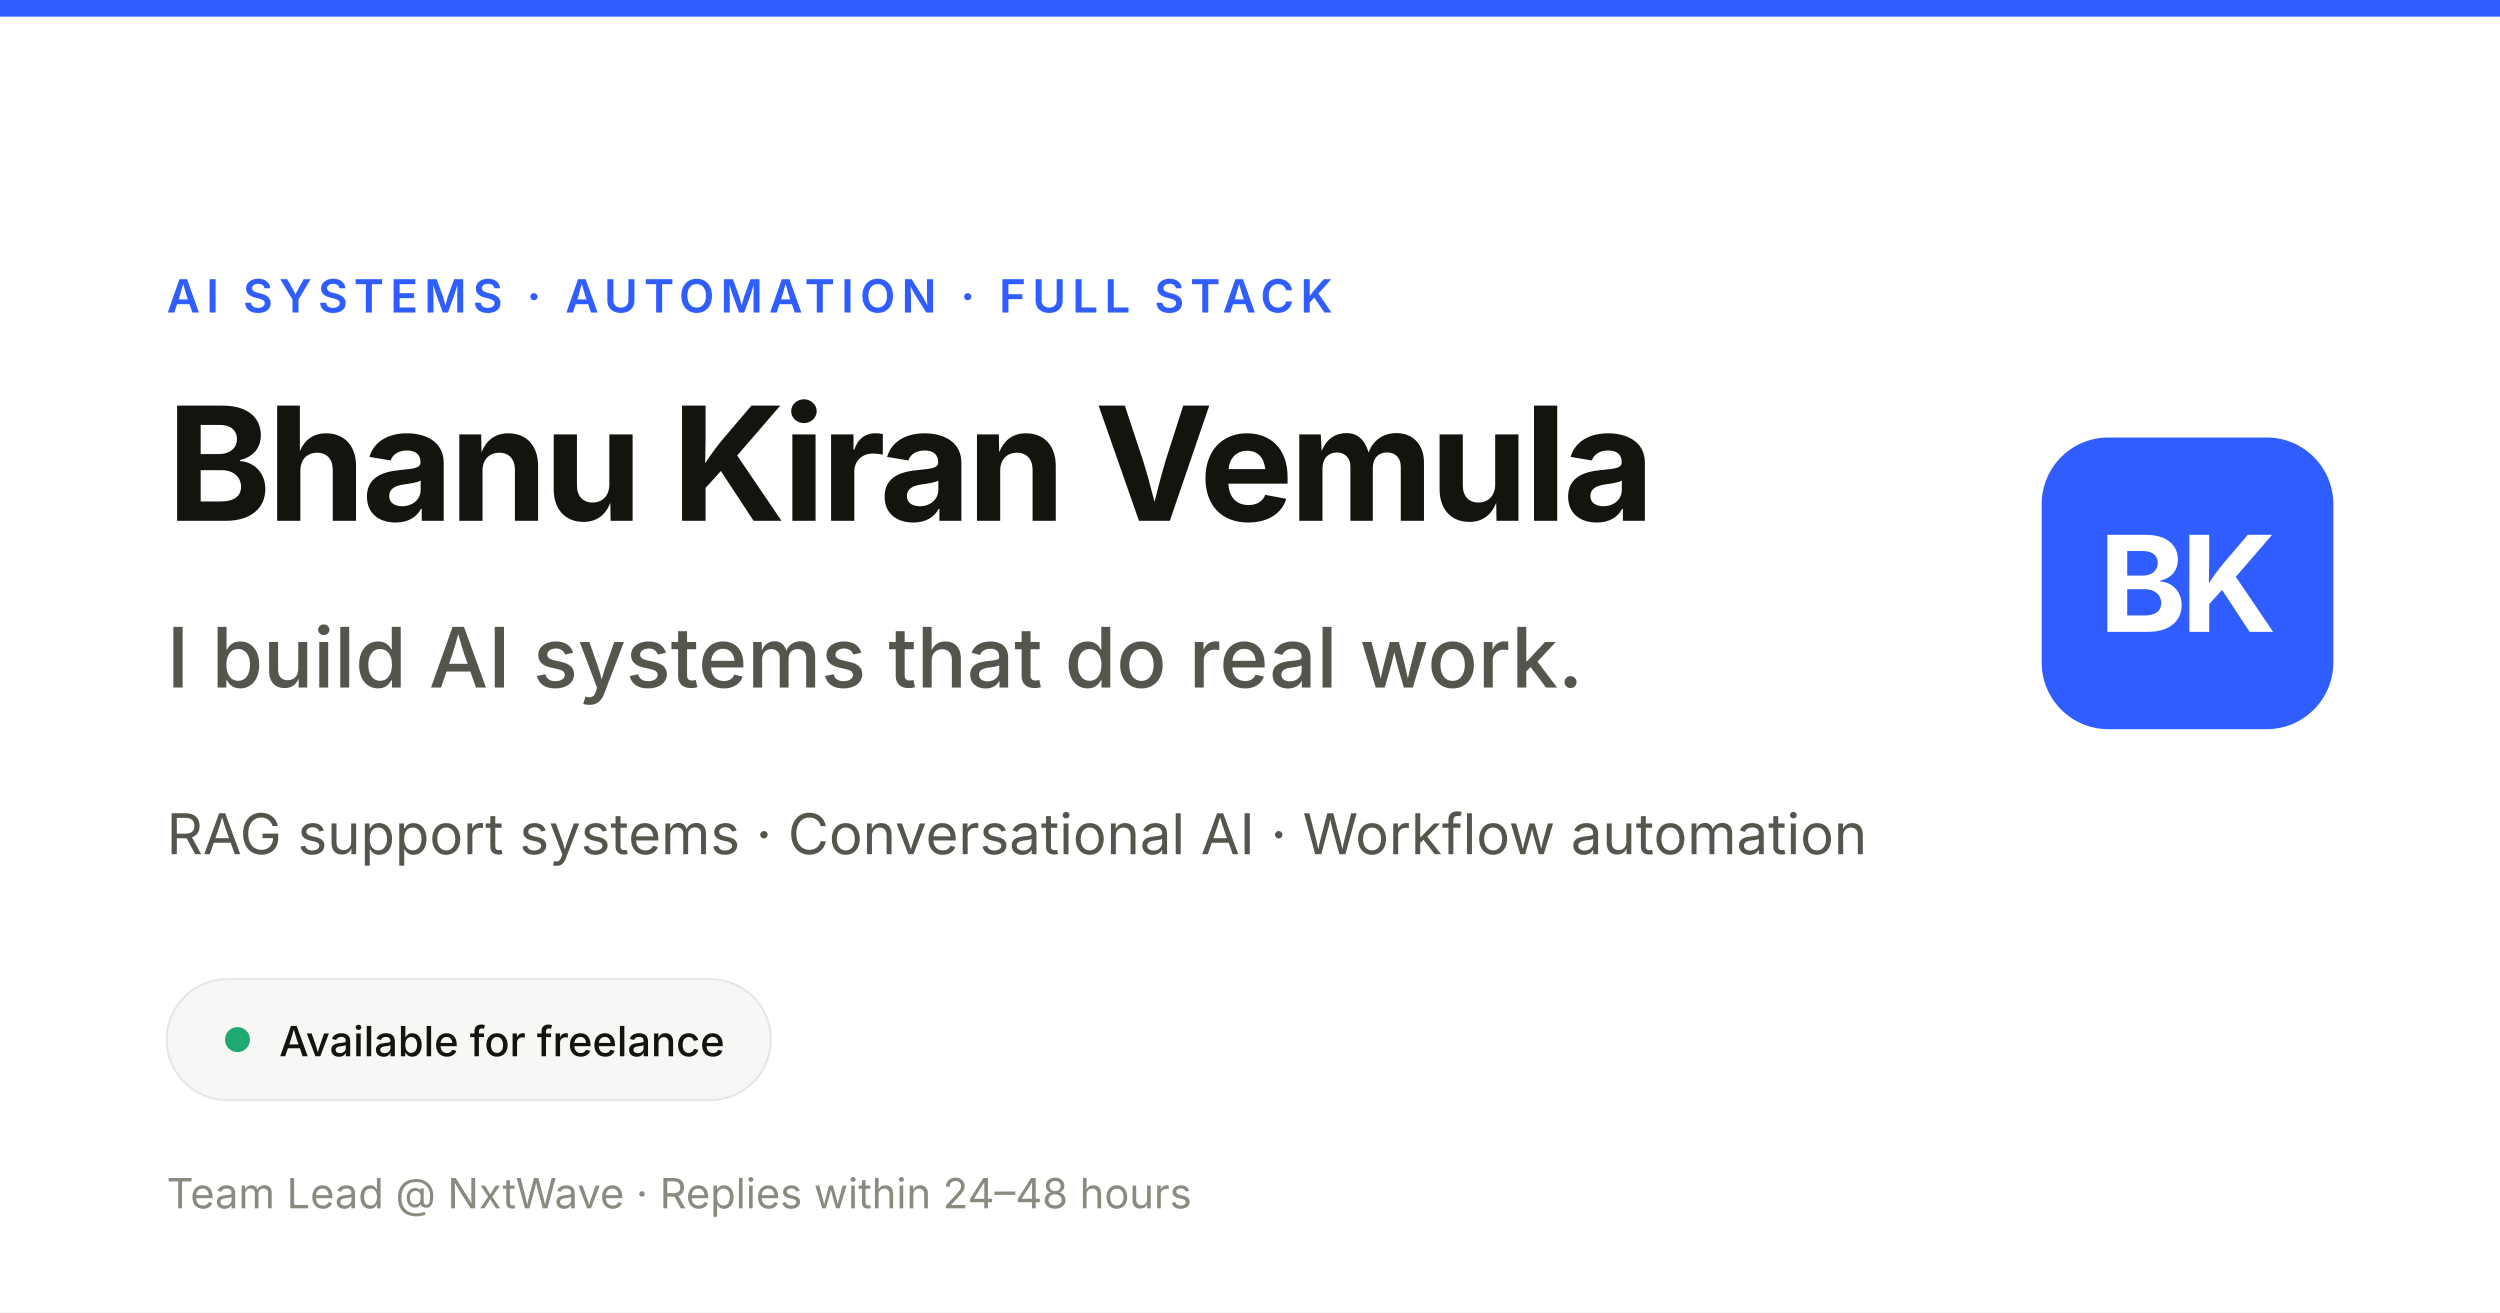
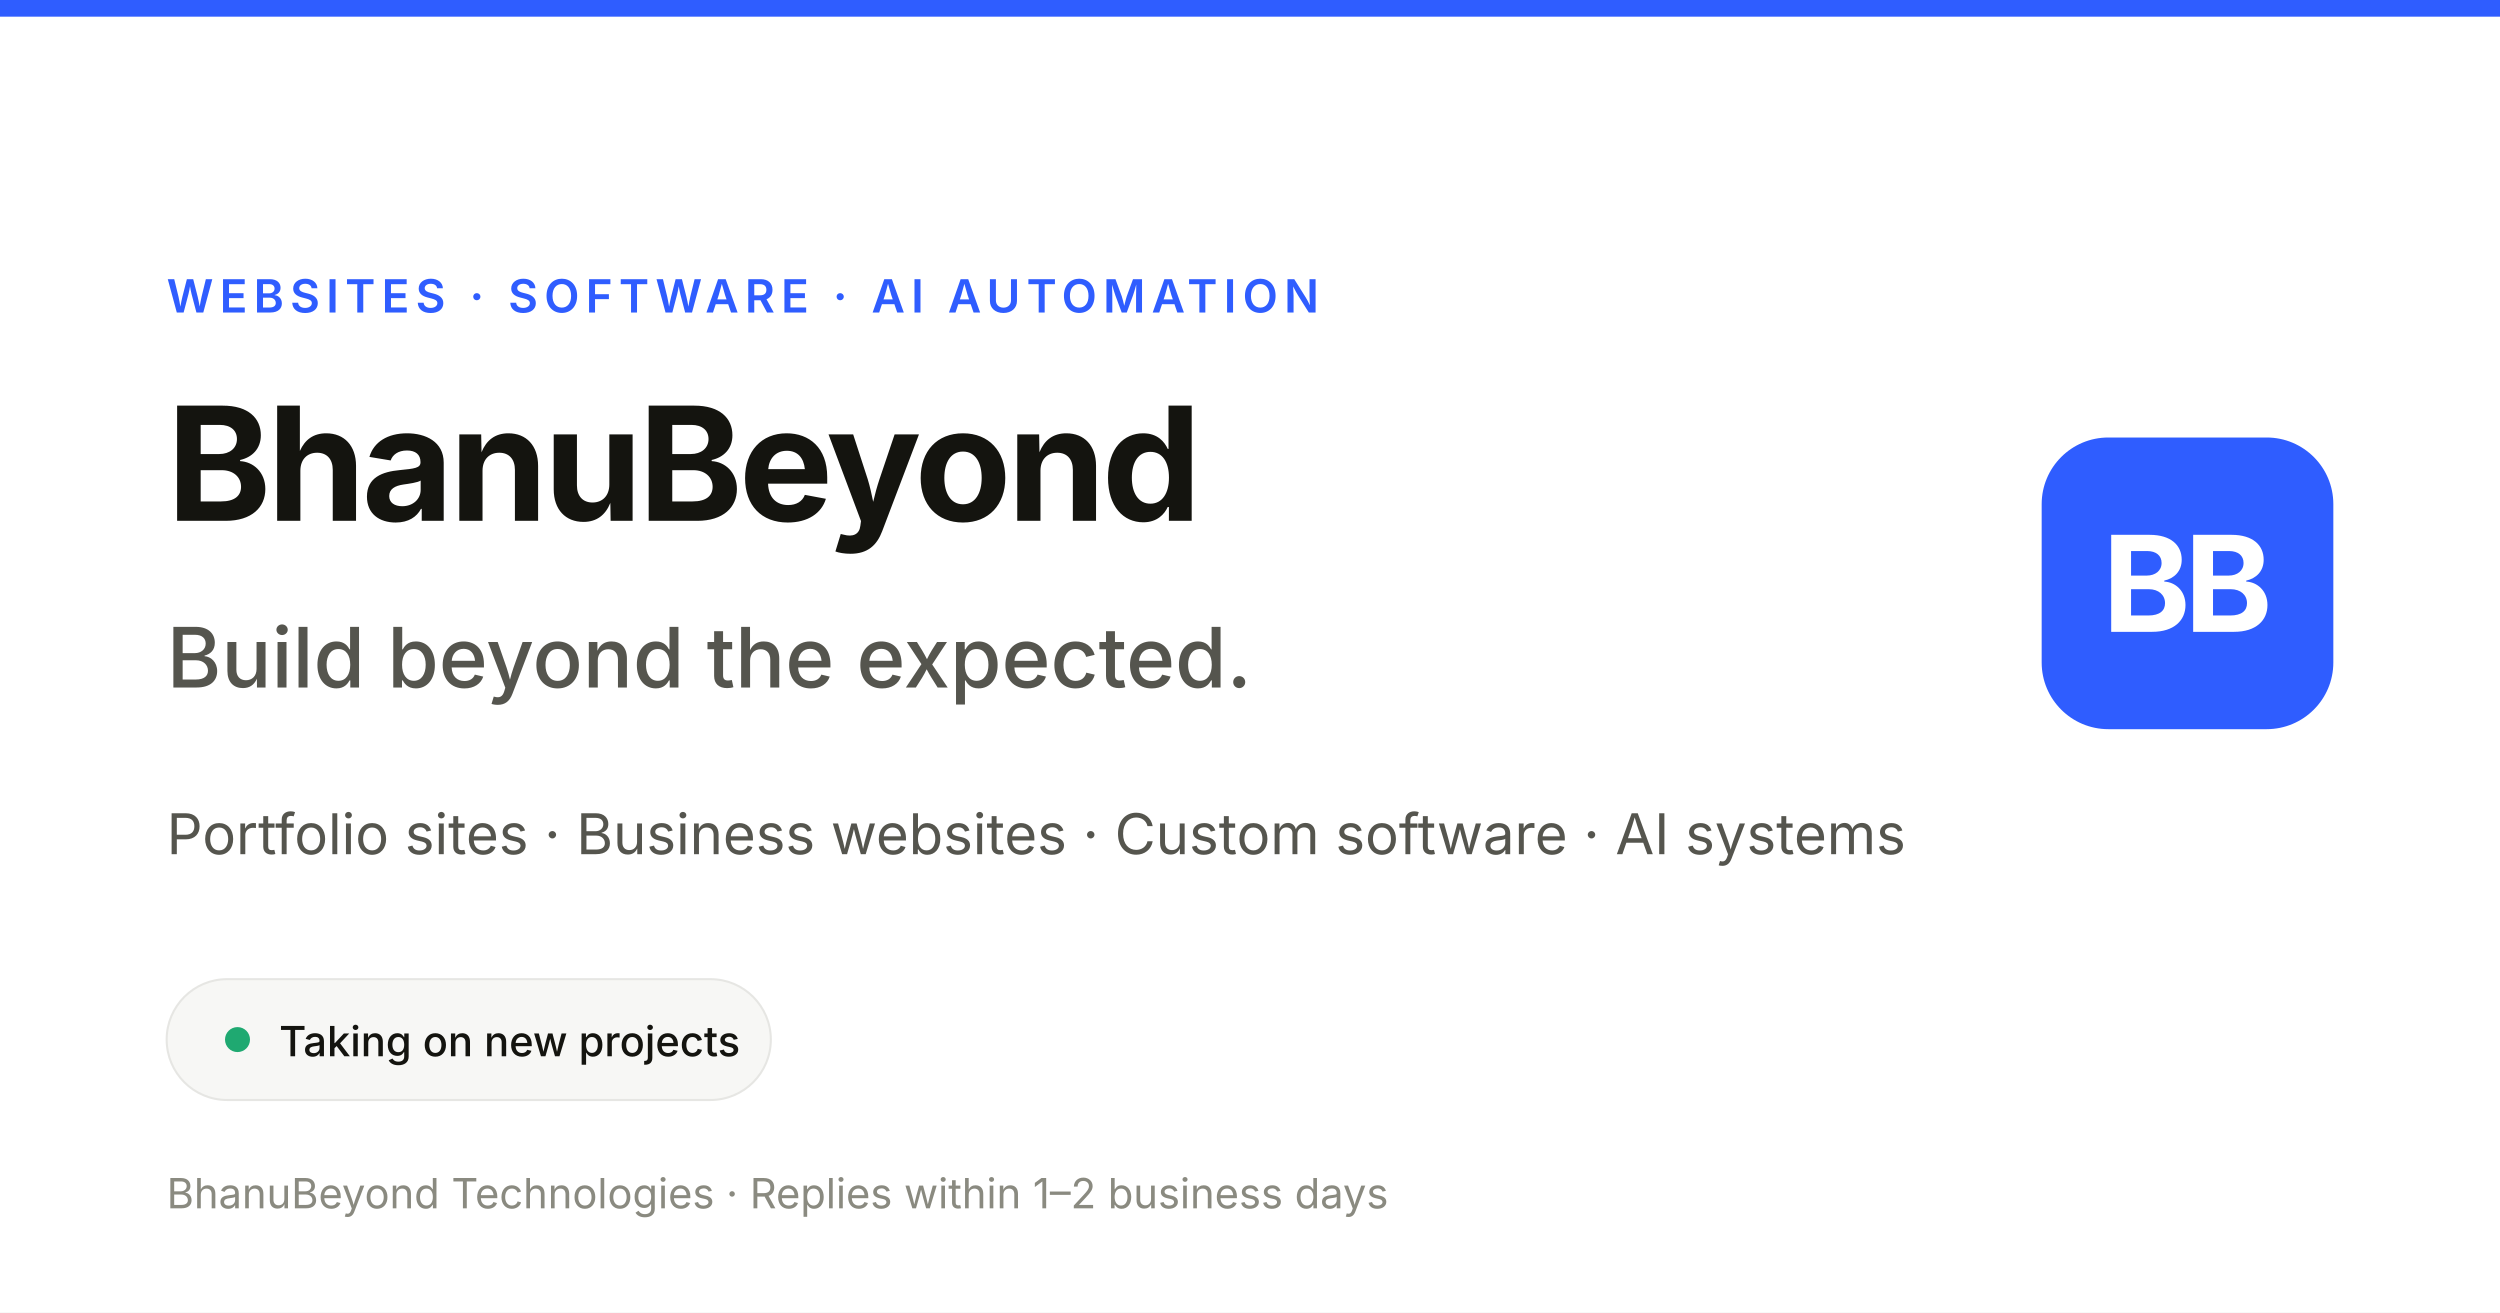
<svg xmlns="http://www.w3.org/2000/svg" width="1200" height="630" viewBox="0 0 1200 630">
  <rect width="1200" height="630" fill="#ffffff" />
  <rect x="0" y="0" width="1200" height="8" fill="#2f5dff" />
  <g font-family="Inter, system-ui, -apple-system, Segoe UI, Roboto, sans-serif">
    <text x="80" y="150" font-size="22" font-weight="600" letter-spacing="3" fill="#2f5dff">
-       AI SYSTEMS · AUTOMATION · FULL STACK
+       WEBSITES · SOFTWARE · AI AUTOMATION
    </text>
    <text x="80" y="250" font-size="76" font-weight="700" letter-spacing="-2" fill="#14140f">
-       Bhanu Kiran Vemula
+       BhanuBeyond
    </text>
    <text x="80" y="330" font-size="40" font-weight="500" fill="#55554e">
-       I build AI systems that do real work.
+       Build beyond the expected.
    </text>
    <text x="80" y="410" font-size="27" font-weight="400" fill="#55554e">
-       RAG support systems · Conversational AI · Workflow automation
+       Portfolio sites · Business websites · Custom software · AI systems
    </text>
    <g transform="translate(80, 470)">
      <rect x="0" y="0" width="290" height="58" rx="29" fill="#f7f7f5" stroke="#e6e6e3" />
      <circle cx="34" cy="29" r="6" fill="#1fa971" />
-       <text x="54" y="37" font-size="20" font-weight="500" fill="#14140f">Available for freelance</text>
+       <text x="54" y="37" font-size="20" font-weight="500" fill="#14140f">Taking on new projects</text>
    </g>
    <text x="80" y="580" font-size="20" font-weight="400" fill="#8a8a80">
-       Team Lead @ NxtWave · Replies within 24–48 hours
+       BhanuBeyond Technologies · Replies within 1–2 business days
    </text>
  </g>
  <g transform="translate(980, 210)">
    <rect x="0" y="0" width="140" height="140" rx="32" fill="#2f5dff" />
-     <text x="70" y="70" text-anchor="middle" dominant-baseline="central" font-family="Inter, system-ui, sans-serif" font-size="64" font-weight="700" letter-spacing="-3" fill="#ffffff">BK</text>
+     <text x="70" y="70" text-anchor="middle" dominant-baseline="central" font-family="Inter, system-ui, sans-serif" font-size="64" font-weight="700" letter-spacing="-3" fill="#ffffff">BB</text>
  </g>
</svg>
